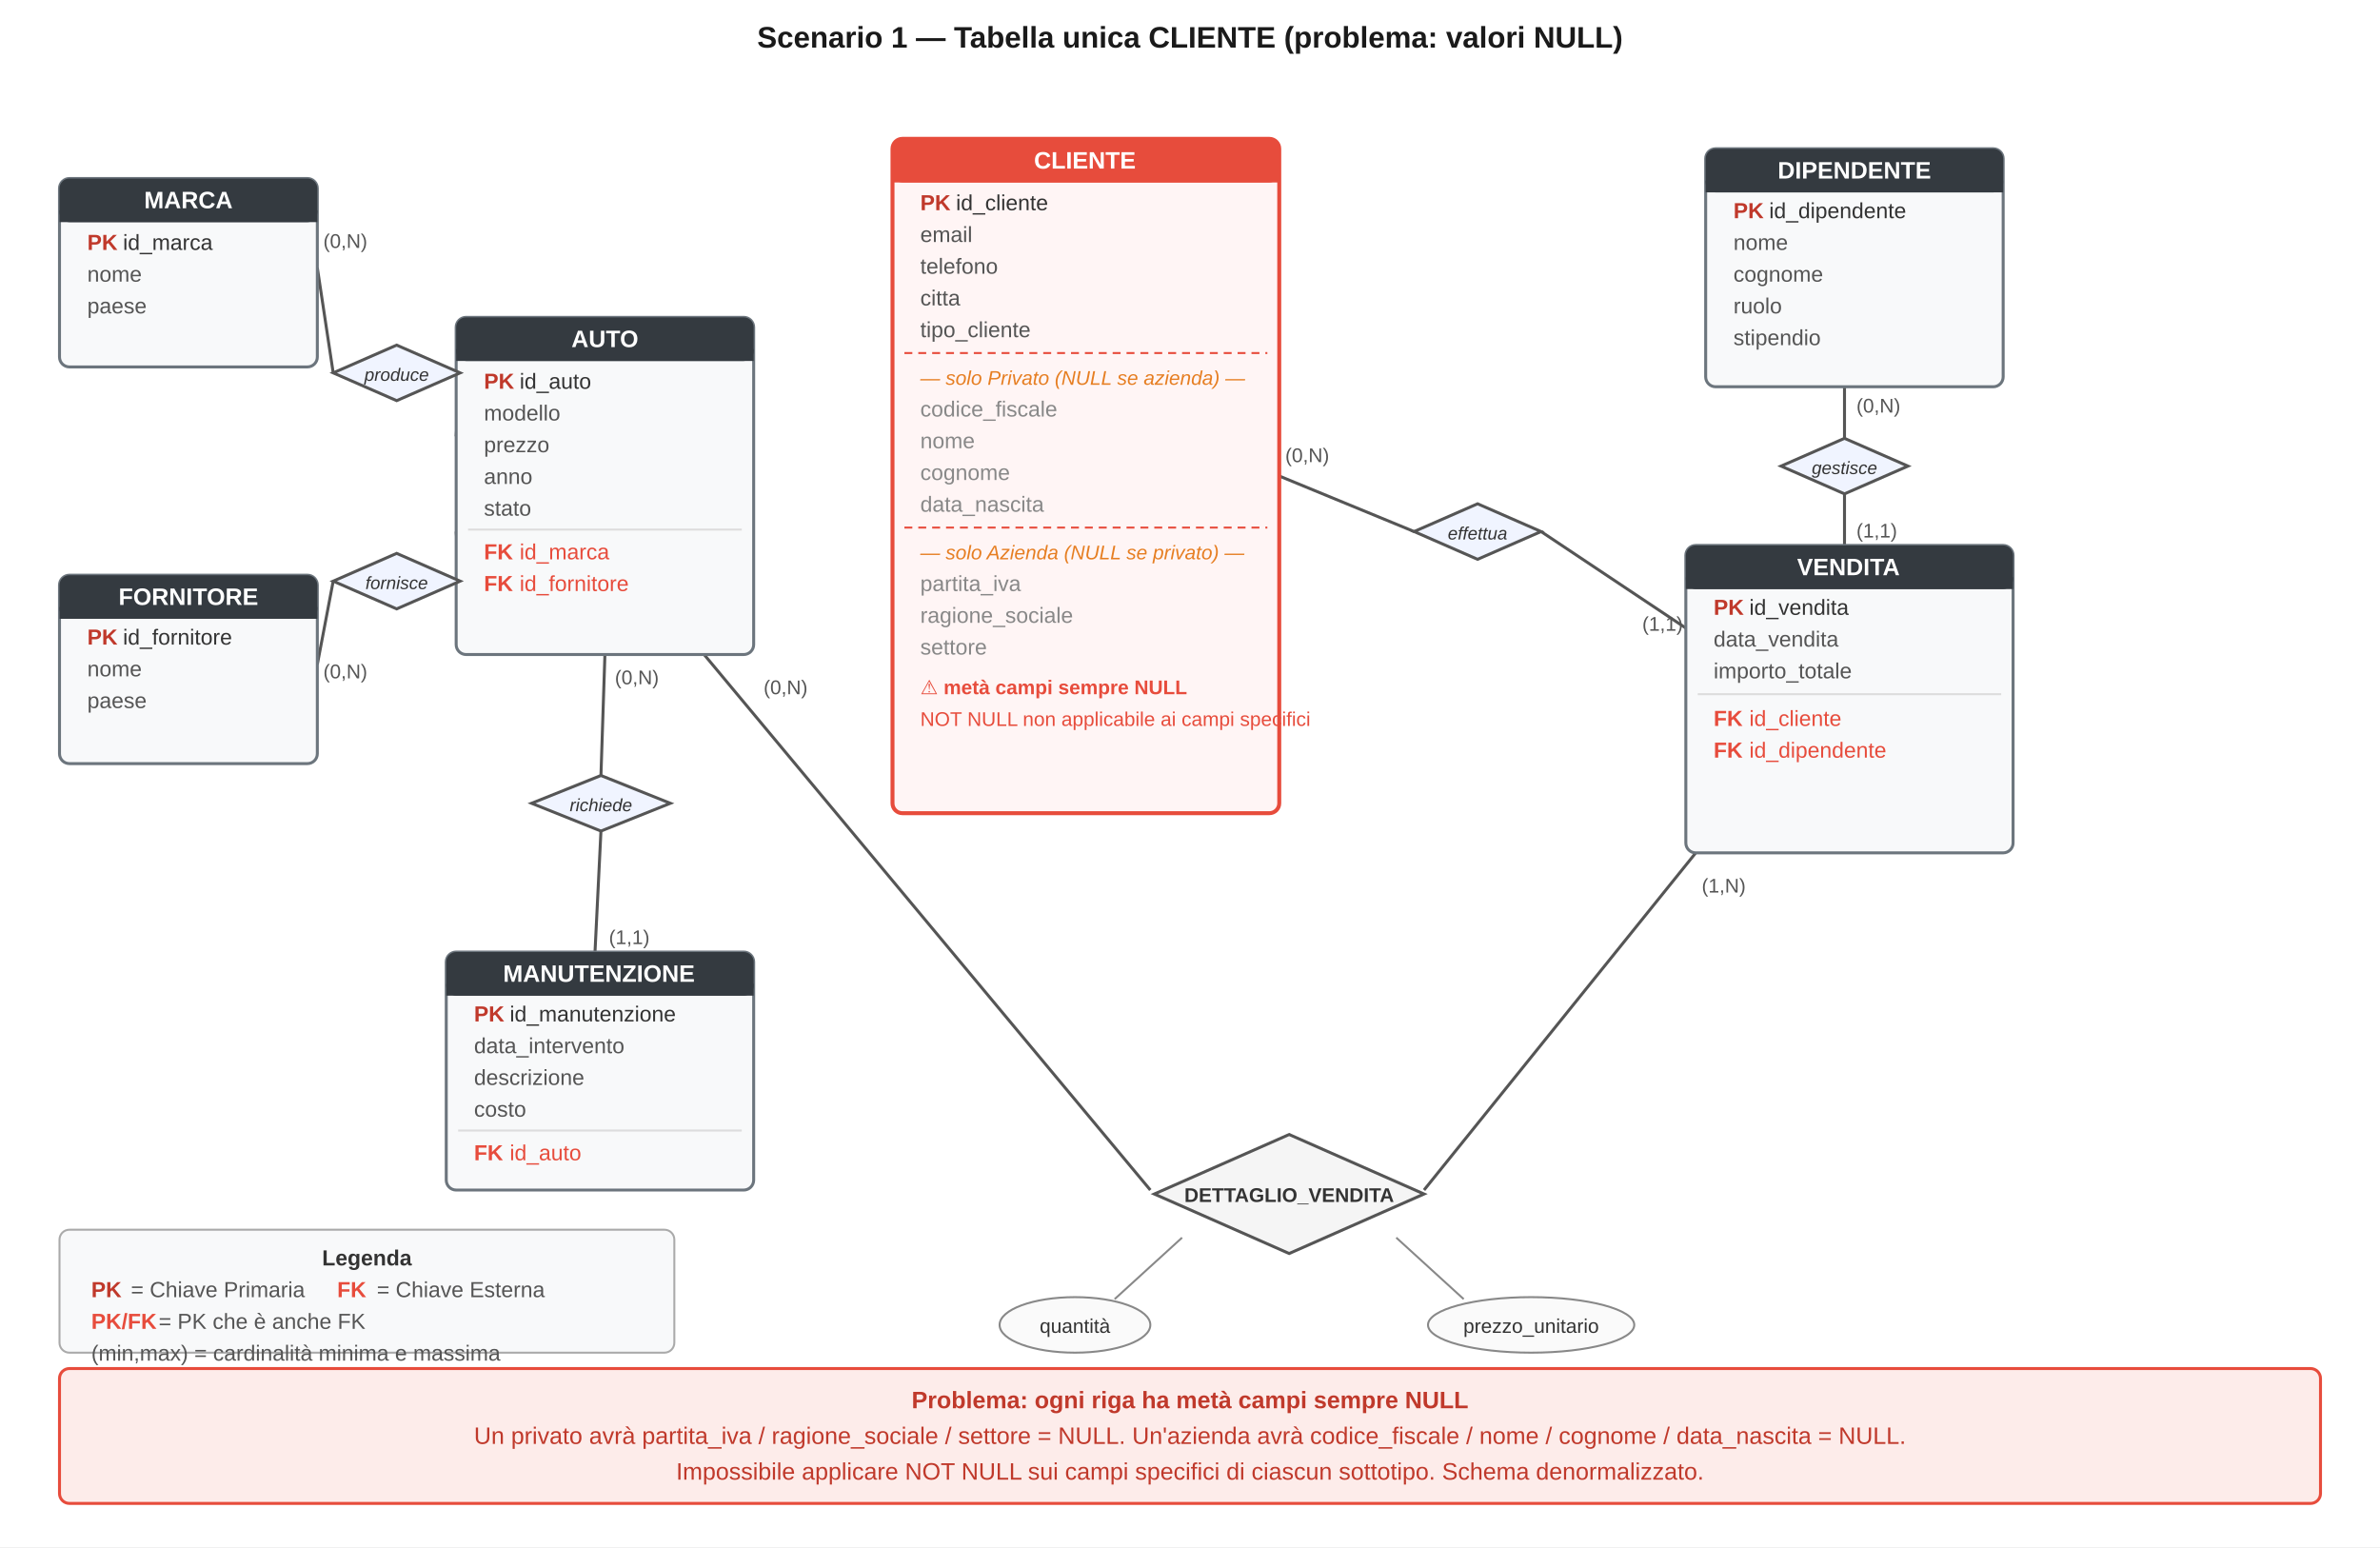
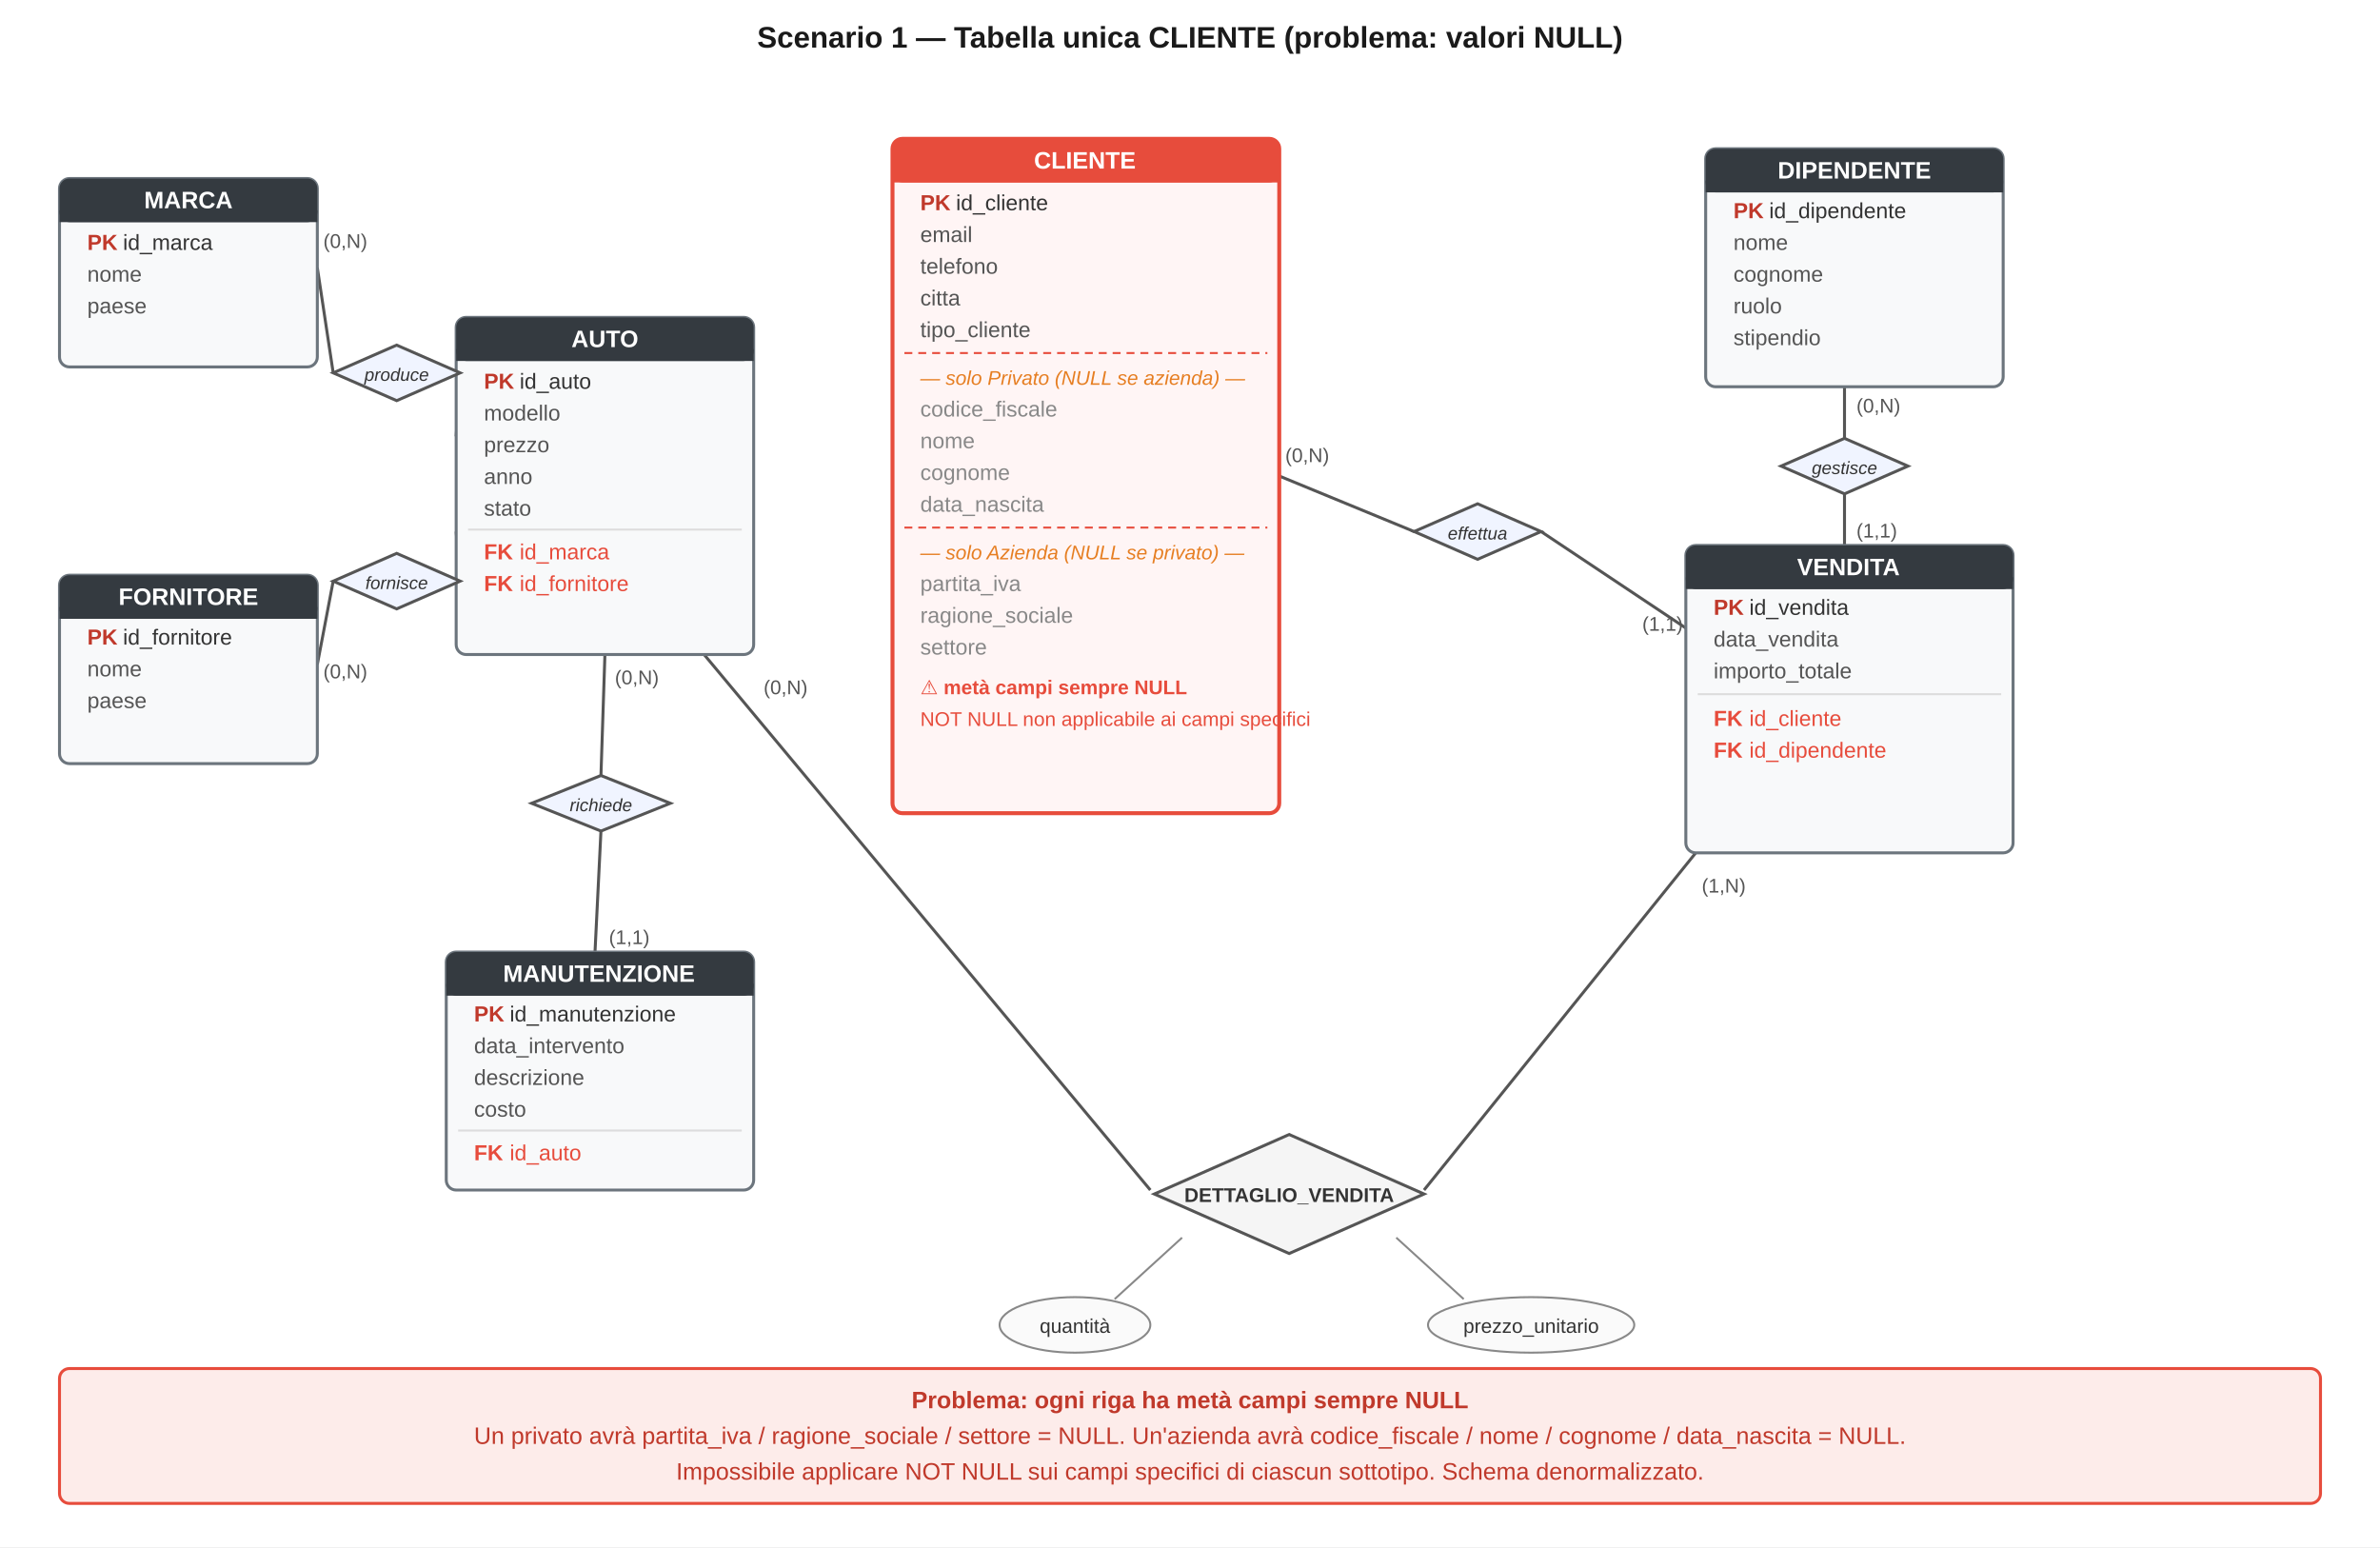
<svg xmlns="http://www.w3.org/2000/svg" viewBox="0 0 1200 780" font-family="Arial, sans-serif" font-size="12">
  <rect width="1200" height="780" fill="white" />
  <text x="600" y="24" text-anchor="middle" font-size="15" font-weight="bold" fill="#1a1a1a">Scenario 1 — Tabella unica CLIENTE (problema: valori NULL)</text>
  <line x1="160" y1="135" x2="168" y2="188" stroke="#555" stroke-width="1.5" />
  <text x="163" y="125" fill="#555" font-size="10">(0,N)</text>
  <line x1="232" y1="188" x2="230" y2="220" stroke="#555" stroke-width="1.5" />
  <text x="233" y="218" fill="#555" font-size="10">(1,1)</text>
  <line x1="160" y1="335" x2="168" y2="293" stroke="#555" stroke-width="1.5" />
  <text x="163" y="342" fill="#555" font-size="10">(0,N)</text>
  <line x1="232" y1="293" x2="230" y2="268" stroke="#555" stroke-width="1.5" />
  <text x="233" y="265" fill="#555" font-size="10">(1,1)</text>
  <line x1="305" y1="330" x2="303" y2="391" stroke="#555" stroke-width="1.5" />
  <text x="310" y="345" fill="#555" font-size="10">(0,N)</text>
  <line x1="303" y1="419" x2="300" y2="480" stroke="#555" stroke-width="1.5" />
  <text x="307" y="476" fill="#555" font-size="10">(1,1)</text>
  <line x1="645" y1="240" x2="713" y2="268" stroke="#555" stroke-width="1.5" />
  <text x="648" y="233" fill="#555" font-size="10">(0,N)</text>
  <line x1="777" y1="268" x2="855" y2="320" stroke="#555" stroke-width="1.5" />
  <text x="828" y="318" fill="#555" font-size="10">(1,1)</text>
  <line x1="930" y1="195" x2="930" y2="221" stroke="#555" stroke-width="1.5" />
  <text x="936" y="208" fill="#555" font-size="10">(0,N)</text>
  <line x1="930" y1="249" x2="930" y2="275" stroke="#555" stroke-width="1.5" />
  <text x="936" y="271" fill="#555" font-size="10">(1,1)</text>
  <line x1="855" y1="430" x2="718" y2="600" stroke="#555" stroke-width="1.5" />
  <text x="858" y="450" fill="#555" font-size="10">(1,N)</text>
  <line x1="355" y1="330" x2="580" y2="600" stroke="#555" stroke-width="1.5" />
  <text x="385" y="350" fill="#555" font-size="10">(0,N)</text>
  <rect x="30" y="90" width="130" height="95" rx="5" fill="#f8f9fa" stroke="#6c757d" stroke-width="1.5" />
  <rect x="30" y="90" width="130" height="22" rx="5" fill="#343a40" />
  <rect x="30" y="106" width="130" height="6" fill="#343a40" />
  <text x="95" y="105" text-anchor="middle" fill="white" font-weight="bold" font-size="12">MARCA</text>
  <text x="44" y="126" fill="#c0392b" font-size="11" font-weight="bold">PK</text>
  <text x="62" y="126" fill="#333" font-size="11">id_marca</text>
  <text x="44" y="142" fill="#555" font-size="11">   nome</text>
  <text x="44" y="158" fill="#555" font-size="11">   paese</text>
  <rect x="30" y="290" width="130" height="95" rx="5" fill="#f8f9fa" stroke="#6c757d" stroke-width="1.5" />
  <rect x="30" y="290" width="130" height="22" rx="5" fill="#343a40" />
  <rect x="30" y="306" width="130" height="6" fill="#343a40" />
  <text x="95" y="305" text-anchor="middle" fill="white" font-weight="bold" font-size="12">FORNITORE</text>
  <text x="44" y="325" fill="#c0392b" font-size="11" font-weight="bold">PK</text>
  <text x="62" y="325" fill="#333" font-size="11">id_fornitore</text>
  <text x="44" y="341" fill="#555" font-size="11">   nome</text>
  <text x="44" y="357" fill="#555" font-size="11">   paese</text>
  <rect x="230" y="160" width="150" height="170" rx="5" fill="#f8f9fa" stroke="#6c757d" stroke-width="1.5" />
  <rect x="230" y="160" width="150" height="22" rx="5" fill="#343a40" />
  <rect x="230" y="176" width="150" height="6" fill="#343a40" />
  <text x="305" y="175" text-anchor="middle" fill="white" font-weight="bold" font-size="12">AUTO</text>
  <text x="244" y="196" fill="#c0392b" font-size="11" font-weight="bold">PK</text>
  <text x="262" y="196" fill="#333" font-size="11">id_auto</text>
  <text x="244" y="212" fill="#555" font-size="11">   modello</text>
  <text x="244" y="228" fill="#555" font-size="11">   prezzo</text>
  <text x="244" y="244" fill="#555" font-size="11">   anno</text>
  <text x="244" y="260" fill="#555" font-size="11">   stato</text>
  <line x1="236" y1="267" x2="374" y2="267" stroke="#ddd" stroke-width="1" />
  <text x="244" y="282" fill="#e74c3c" font-size="11" font-weight="bold">FK</text>
  <text x="262" y="282" fill="#e74c3c" font-size="11">id_marca</text>
  <text x="244" y="298" fill="#e74c3c" font-size="11" font-weight="bold">FK</text>
  <text x="262" y="298" fill="#e74c3c" font-size="11">id_fornitore</text>
  <rect x="450" y="70" width="195" height="340" rx="5" fill="#fff5f5" stroke="#e74c3c" stroke-width="2" />
  <rect x="450" y="70" width="195" height="22" rx="5" fill="#e74c3c" />
  <rect x="450" y="86" width="195" height="6" fill="#e74c3c" />
  <text x="547" y="85" text-anchor="middle" fill="white" font-weight="bold" font-size="12">CLIENTE</text>
  <text x="464" y="106" fill="#c0392b" font-size="11" font-weight="bold">PK</text>
  <text x="482" y="106" fill="#333" font-size="11">id_cliente</text>
  <text x="464" y="122" fill="#555" font-size="11">   email</text>
  <text x="464" y="138" fill="#555" font-size="11">   telefono</text>
  <text x="464" y="154" fill="#555" font-size="11">   citta</text>
  <text x="464" y="170" fill="#555" font-size="11">   tipo_cliente</text>
  <line x1="456" y1="178" x2="639" y2="178" stroke="#e74c3c" stroke-dasharray="4,3" stroke-width="1" />
  <text x="464" y="194" fill="#e67e22" font-size="10" font-style="italic">— solo Privato (NULL se azienda) —</text>
  <text x="464" y="210" fill="#888" font-size="11">   codice_fiscale</text>
  <text x="464" y="226" fill="#888" font-size="11">   nome</text>
  <text x="464" y="242" fill="#888" font-size="11">   cognome</text>
  <text x="464" y="258" fill="#888" font-size="11">   data_nascita</text>
  <line x1="456" y1="266" x2="639" y2="266" stroke="#e74c3c" stroke-dasharray="4,3" stroke-width="1" />
  <text x="464" y="282" fill="#e67e22" font-size="10" font-style="italic">— solo Azienda (NULL se privato) —</text>
  <text x="464" y="298" fill="#888" font-size="11">   partita_iva</text>
  <text x="464" y="314" fill="#888" font-size="11">   ragione_sociale</text>
  <text x="464" y="330" fill="#888" font-size="11">   settore</text>
  <text x="464" y="350" fill="#e74c3c" font-size="10" font-weight="bold">⚠ metà campi sempre NULL</text>
  <text x="464" y="366" fill="#e74c3c" font-size="10">NOT NULL non applicabile ai campi specifici</text>
  <rect x="860" y="75" width="150" height="120" rx="5" fill="#f8f9fa" stroke="#6c757d" stroke-width="1.5" />
  <rect x="860" y="75" width="150" height="22" rx="5" fill="#343a40" />
  <rect x="860" y="91" width="150" height="6" fill="#343a40" />
  <text x="935" y="90" text-anchor="middle" fill="white" font-weight="bold" font-size="12">DIPENDENTE</text>
  <text x="874" y="110" fill="#c0392b" font-size="11" font-weight="bold">PK</text>
  <text x="892" y="110" fill="#333" font-size="11">id_dipendente</text>
  <text x="874" y="126" fill="#555" font-size="11">   nome</text>
  <text x="874" y="142" fill="#555" font-size="11">   cognome</text>
  <text x="874" y="158" fill="#555" font-size="11">   ruolo</text>
  <text x="874" y="174" fill="#555" font-size="11">   stipendio</text>
  <rect x="850" y="275" width="165" height="155" rx="5" fill="#f8f9fa" stroke="#6c757d" stroke-width="1.5" />
  <rect x="850" y="275" width="165" height="22" rx="5" fill="#343a40" />
  <rect x="850" y="291" width="165" height="6" fill="#343a40" />
  <text x="932" y="290" text-anchor="middle" fill="white" font-weight="bold" font-size="12">VENDITA</text>
  <text x="864" y="310" fill="#c0392b" font-size="11" font-weight="bold">PK</text>
  <text x="882" y="310" fill="#333" font-size="11">id_vendita</text>
  <text x="864" y="326" fill="#555" font-size="11">   data_vendita</text>
  <text x="864" y="342" fill="#555" font-size="11">   importo_totale</text>
  <line x1="856" y1="350" x2="1009" y2="350" stroke="#ddd" stroke-width="1" />
  <text x="864" y="366" fill="#e74c3c" font-size="11" font-weight="bold">FK</text>
  <text x="882" y="366" fill="#e74c3c" font-size="11">id_cliente</text>
  <text x="864" y="382" fill="#e74c3c" font-size="11" font-weight="bold">FK</text>
  <text x="882" y="382" fill="#e74c3c" font-size="11">id_dipendente</text>
  <rect x="225" y="480" width="155" height="120" rx="5" fill="#f8f9fa" stroke="#6c757d" stroke-width="1.5" />
  <rect x="225" y="480" width="155" height="22" rx="5" fill="#343a40" />
  <rect x="225" y="496" width="155" height="6" fill="#343a40" />
  <text x="302" y="495" text-anchor="middle" fill="white" font-weight="bold" font-size="12">MANUTENZIONE</text>
  <text x="239" y="515" fill="#c0392b" font-size="11" font-weight="bold">PK</text>
  <text x="257" y="515" fill="#333" font-size="11">id_manutenzione</text>
  <text x="239" y="531" fill="#555" font-size="11">   data_intervento</text>
  <text x="239" y="547" fill="#555" font-size="11">   descrizione</text>
  <text x="239" y="563" fill="#555" font-size="11">   costo</text>
  <line x1="231" y1="570" x2="374" y2="570" stroke="#ddd" stroke-width="1" />
  <text x="239" y="585" fill="#e74c3c" font-size="11" font-weight="bold">FK</text>
  <text x="257" y="585" fill="#e74c3c" font-size="11">id_auto</text>
  <polygon points="200,174 232,188 200,202 168,188" fill="#f0f4ff" stroke="#555" stroke-width="1.5" />
  <text x="200" y="192" text-anchor="middle" fill="#333" font-size="9" font-style="italic">produce</text>
  <polygon points="200,279 232,293 200,307 168,293" fill="#f0f4ff" stroke="#555" stroke-width="1.5" />
  <text x="200" y="297" text-anchor="middle" fill="#333" font-size="9" font-style="italic">fornisce</text>
  <polygon points="303,391 338,405 303,419 268,405" fill="#f0f4ff" stroke="#555" stroke-width="1.5" />
  <text x="303" y="409" text-anchor="middle" fill="#333" font-size="9" font-style="italic">richiede</text>
  <polygon points="745,254 777,268 745,282 713,268" fill="#f0f4ff" stroke="#555" stroke-width="1.5" />
  <text x="745" y="272" text-anchor="middle" fill="#333" font-size="9" font-style="italic">effettua</text>
  <polygon points="930,221 962,235 930,249 898,235" fill="#f0f4ff" stroke="#555" stroke-width="1.5" />
  <text x="930" y="239" text-anchor="middle" fill="#333" font-size="9" font-style="italic">gestisce</text>
  <polygon points="650,572 718,602 650,632 582,602" fill="#f5f5f5" stroke="#555" stroke-width="1.5" />
  <text x="650" y="606" text-anchor="middle" fill="#333" font-size="10" font-weight="bold">DETTAGLIO_VENDITA</text>
  <line x1="596" y1="624" x2="562" y2="655" stroke="#888" stroke-width="1" />
  <ellipse cx="542" cy="668" rx="38" ry="14" fill="#fafafa" stroke="#888" stroke-width="1" />
  <text x="542" y="672" text-anchor="middle" fill="#333" font-size="10">quantità</text>
  <line x1="704" y1="624" x2="738" y2="655" stroke="#888" stroke-width="1" />
  <ellipse cx="772" cy="668" rx="52" ry="14" fill="#fafafa" stroke="#888" stroke-width="1" />
  <text x="772" y="672" text-anchor="middle" fill="#333" font-size="10">prezzo_unitario</text>
  <rect x="30" y="690" width="1140" height="68" rx="5" fill="#fdecea" stroke="#e74c3c" stroke-width="1.5" />
  <text x="600" y="710" text-anchor="middle" fill="#c0392b" font-size="12" font-weight="bold">Problema: ogni riga ha metà campi sempre NULL</text>
  <text x="600" y="728" text-anchor="middle" fill="#c0392b" font-size="12">Un privato avrà partita_iva / ragione_sociale / settore = NULL. Un'azienda avrà codice_fiscale / nome / cognome / data_nascita = NULL.</text>
  <text x="600" y="746" text-anchor="middle" fill="#c0392b" font-size="12">Impossibile applicare NOT NULL sui campi specifici di ciascun sottotipo. Schema denormalizzato.</text>
-   <rect x="30" y="620" width="310" height="62" rx="5" fill="#f8f9fa" stroke="#aaa" stroke-width="1" />
-   <text x="185" y="638" text-anchor="middle" fill="#333" font-size="11" font-weight="bold">Legenda</text>
-   <text x="46" y="654" fill="#c0392b" font-size="11" font-weight="bold">PK</text>
-   <text x="66" y="654" fill="#555" font-size="11">= Chiave Primaria</text>
-   <text x="170" y="654" fill="#e74c3c" font-size="11" font-weight="bold">FK</text>
-   <text x="190" y="654" fill="#555" font-size="11">= Chiave Esterna</text>
-   <text x="46" y="670" fill="#e74c3c" font-size="11" font-weight="bold">PK/FK</text>
-   <text x="80" y="670" fill="#555" font-size="11">= PK che è anche FK</text>
-   <text x="46" y="686" fill="#555" font-size="11">(min,max) = cardinalità minima e massima</text>
</svg>
